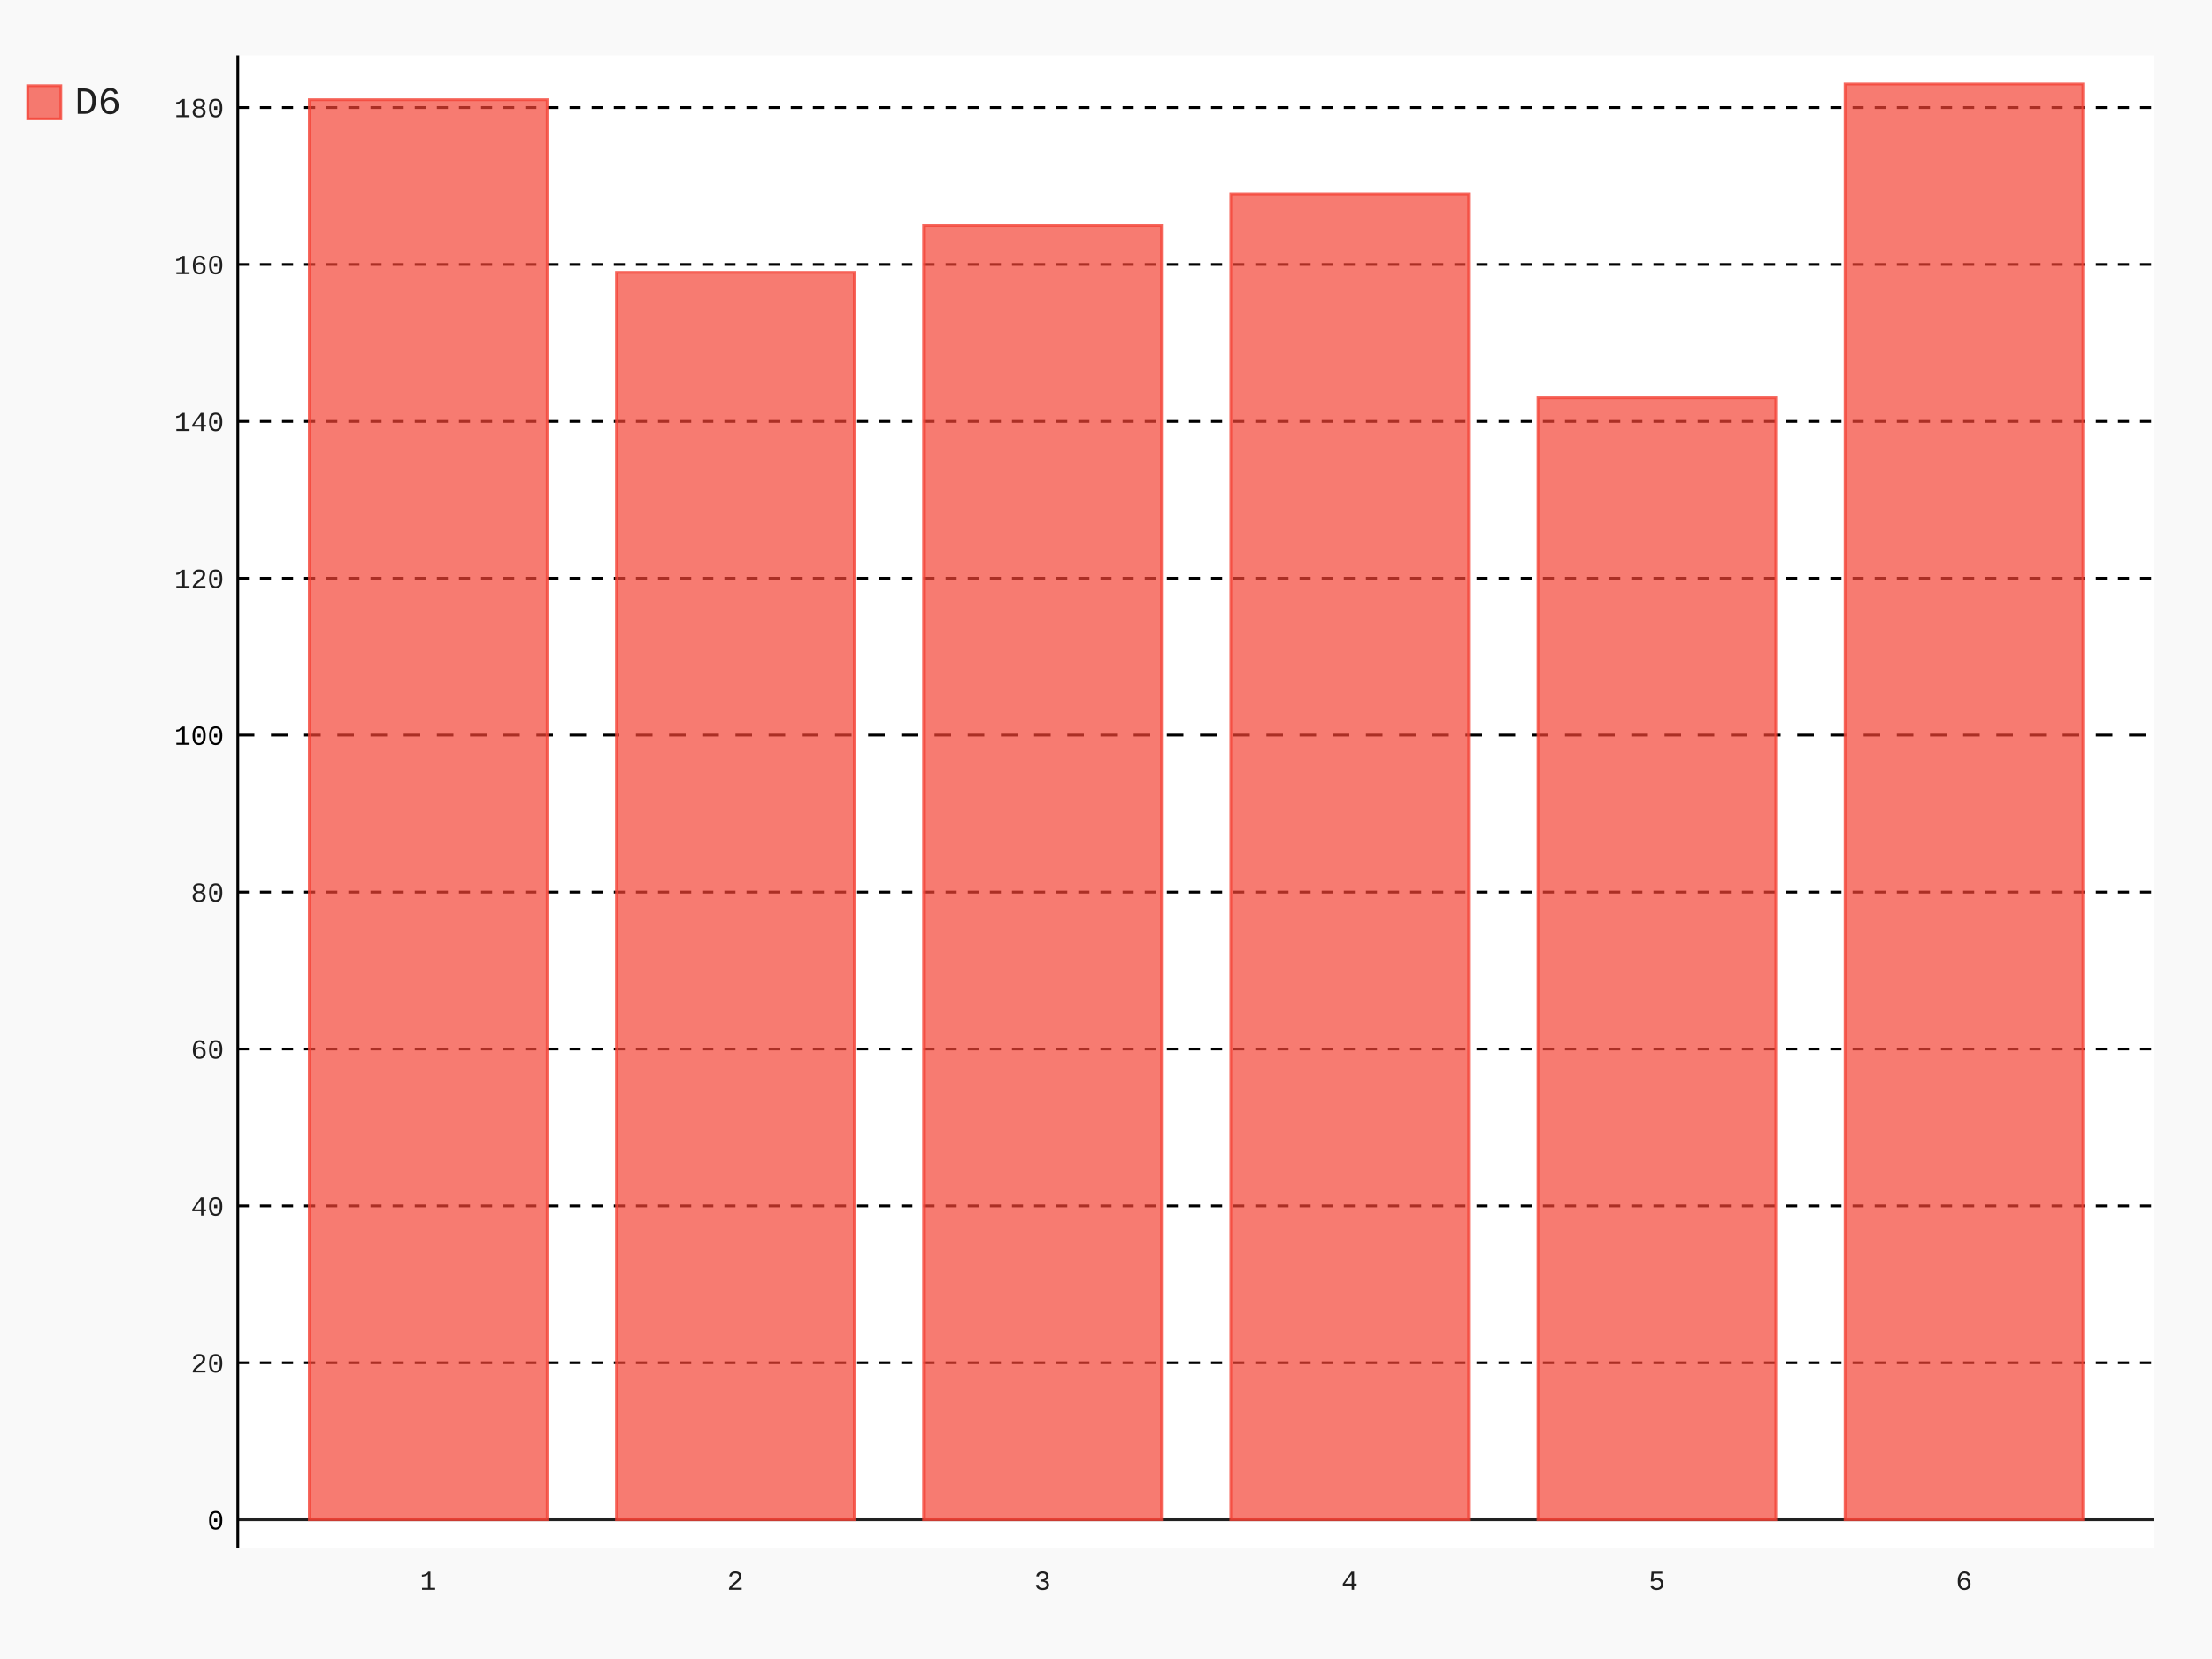
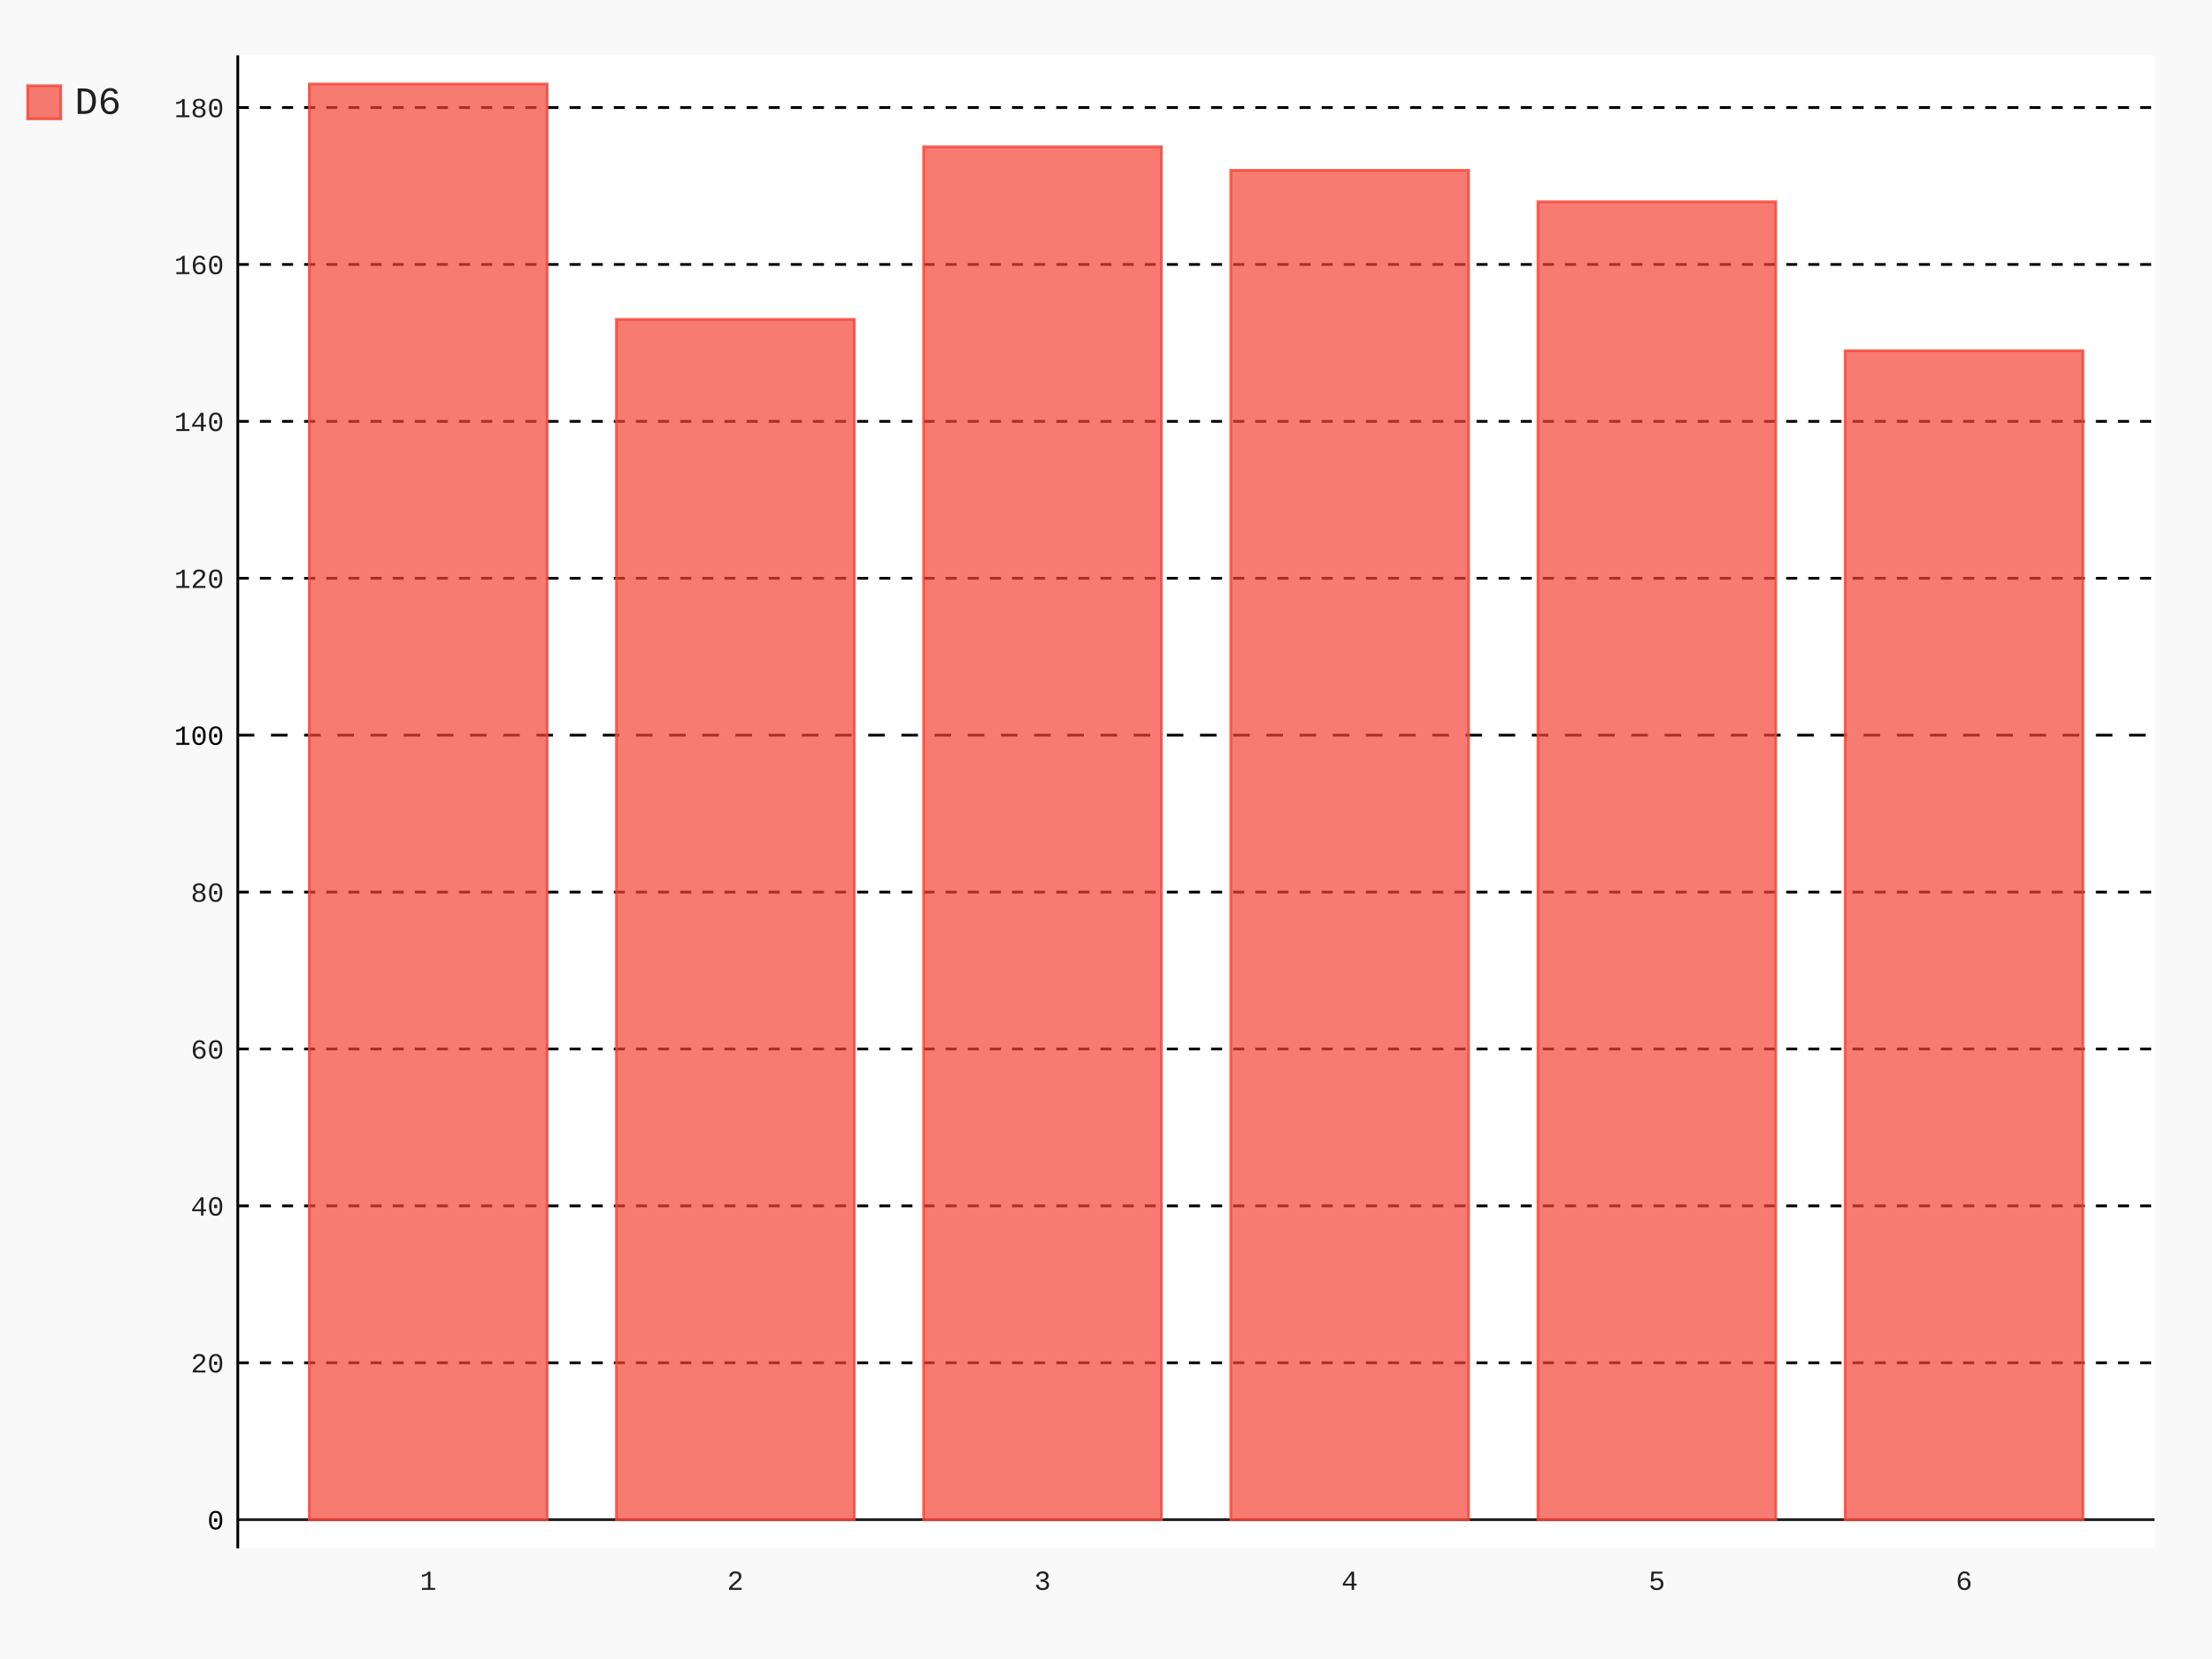
- <svg xmlns="http://www.w3.org/2000/svg" id="chart-67ebdf81-6e52-4fd3-94df-83a9bf62e38f" class="pygal-chart" viewBox="0 0 800 600">
+ <svg xmlns="http://www.w3.org/2000/svg" id="chart-3c51584b-267b-454c-a1cb-d7d9b95ce6e0" class="pygal-chart" viewBox="0 0 800 600">
  <defs>
-     <style type="text/css">#chart-67ebdf81-6e52-4fd3-94df-83a9bf62e38f{-webkit-user-select:none;-webkit-font-smoothing:antialiased;font-family:Consolas,"Liberation Mono",Menlo,Courier,monospace}#chart-67ebdf81-6e52-4fd3-94df-83a9bf62e38f .title{font-family:Consolas,"Liberation Mono",Menlo,Courier,monospace;font-size:16px}#chart-67ebdf81-6e52-4fd3-94df-83a9bf62e38f .legends .legend text{font-family:Consolas,"Liberation Mono",Menlo,Courier,monospace;font-size:14px}#chart-67ebdf81-6e52-4fd3-94df-83a9bf62e38f .axis text{font-family:Consolas,"Liberation Mono",Menlo,Courier,monospace;font-size:10px}#chart-67ebdf81-6e52-4fd3-94df-83a9bf62e38f .axis text.major{font-family:Consolas,"Liberation Mono",Menlo,Courier,monospace;font-size:10px}#chart-67ebdf81-6e52-4fd3-94df-83a9bf62e38f .text-overlay text.value{font-family:Consolas,"Liberation Mono",Menlo,Courier,monospace;font-size:16px}#chart-67ebdf81-6e52-4fd3-94df-83a9bf62e38f .text-overlay text.label{font-family:Consolas,"Liberation Mono",Menlo,Courier,monospace;font-size:10px}#chart-67ebdf81-6e52-4fd3-94df-83a9bf62e38f .tooltip{font-family:Consolas,"Liberation Mono",Menlo,Courier,monospace;font-size:14px}#chart-67ebdf81-6e52-4fd3-94df-83a9bf62e38f text.no_data{font-family:Consolas,"Liberation Mono",Menlo,Courier,monospace;font-size:64px}
- #chart-67ebdf81-6e52-4fd3-94df-83a9bf62e38f{background-color:rgba(249,249,249,1)}#chart-67ebdf81-6e52-4fd3-94df-83a9bf62e38f path,#chart-67ebdf81-6e52-4fd3-94df-83a9bf62e38f line,#chart-67ebdf81-6e52-4fd3-94df-83a9bf62e38f rect,#chart-67ebdf81-6e52-4fd3-94df-83a9bf62e38f circle{-webkit-transition:150ms;-moz-transition:150ms;transition:150ms}#chart-67ebdf81-6e52-4fd3-94df-83a9bf62e38f .graph &gt; .background{fill:rgba(249,249,249,1)}#chart-67ebdf81-6e52-4fd3-94df-83a9bf62e38f .plot &gt; .background{fill:rgba(255,255,255,1)}#chart-67ebdf81-6e52-4fd3-94df-83a9bf62e38f .graph{fill:rgba(0,0,0,.87)}#chart-67ebdf81-6e52-4fd3-94df-83a9bf62e38f text.no_data{fill:rgba(0,0,0,1)}#chart-67ebdf81-6e52-4fd3-94df-83a9bf62e38f .title{fill:rgba(0,0,0,1)}#chart-67ebdf81-6e52-4fd3-94df-83a9bf62e38f .legends .legend text{fill:rgba(0,0,0,.87)}#chart-67ebdf81-6e52-4fd3-94df-83a9bf62e38f .legends .legend:hover text{fill:rgba(0,0,0,1)}#chart-67ebdf81-6e52-4fd3-94df-83a9bf62e38f .axis .line{stroke:rgba(0,0,0,1)}#chart-67ebdf81-6e52-4fd3-94df-83a9bf62e38f .axis .guide.line{stroke:rgba(0,0,0,.54)}#chart-67ebdf81-6e52-4fd3-94df-83a9bf62e38f .axis .major.line{stroke:rgba(0,0,0,.87)}#chart-67ebdf81-6e52-4fd3-94df-83a9bf62e38f .axis text.major{fill:rgba(0,0,0,1)}#chart-67ebdf81-6e52-4fd3-94df-83a9bf62e38f .axis.y .guides:hover .guide.line,#chart-67ebdf81-6e52-4fd3-94df-83a9bf62e38f .line-graph .axis.x .guides:hover .guide.line,#chart-67ebdf81-6e52-4fd3-94df-83a9bf62e38f .stackedline-graph .axis.x .guides:hover .guide.line,#chart-67ebdf81-6e52-4fd3-94df-83a9bf62e38f .xy-graph .axis.x .guides:hover .guide.line{stroke:rgba(0,0,0,1)}#chart-67ebdf81-6e52-4fd3-94df-83a9bf62e38f .axis .guides:hover text{fill:rgba(0,0,0,1)}#chart-67ebdf81-6e52-4fd3-94df-83a9bf62e38f .reactive{fill-opacity:.7;stroke-opacity:.8;stroke-width:1}#chart-67ebdf81-6e52-4fd3-94df-83a9bf62e38f .ci{stroke:rgba(0,0,0,.87)}#chart-67ebdf81-6e52-4fd3-94df-83a9bf62e38f .reactive.active,#chart-67ebdf81-6e52-4fd3-94df-83a9bf62e38f .active .reactive{fill-opacity:.8;stroke-opacity:.9;stroke-width:4}#chart-67ebdf81-6e52-4fd3-94df-83a9bf62e38f .ci .reactive.active{stroke-width:1.5}#chart-67ebdf81-6e52-4fd3-94df-83a9bf62e38f .series text{fill:rgba(0,0,0,1)}#chart-67ebdf81-6e52-4fd3-94df-83a9bf62e38f .tooltip rect{fill:rgba(255,255,255,1);stroke:rgba(0,0,0,1);-webkit-transition:opacity 150ms;-moz-transition:opacity 150ms;transition:opacity 150ms}#chart-67ebdf81-6e52-4fd3-94df-83a9bf62e38f .tooltip .label{fill:rgba(0,0,0,.87)}#chart-67ebdf81-6e52-4fd3-94df-83a9bf62e38f .tooltip .label{fill:rgba(0,0,0,.87)}#chart-67ebdf81-6e52-4fd3-94df-83a9bf62e38f .tooltip .legend{font-size:.8em;fill:rgba(0,0,0,.54)}#chart-67ebdf81-6e52-4fd3-94df-83a9bf62e38f .tooltip .x_label{font-size:.6em;fill:rgba(0,0,0,1)}#chart-67ebdf81-6e52-4fd3-94df-83a9bf62e38f .tooltip .xlink{font-size:.5em;text-decoration:underline}#chart-67ebdf81-6e52-4fd3-94df-83a9bf62e38f .tooltip .value{font-size:1.5em}#chart-67ebdf81-6e52-4fd3-94df-83a9bf62e38f .bound{font-size:.5em}#chart-67ebdf81-6e52-4fd3-94df-83a9bf62e38f .max-value{font-size:.75em;fill:rgba(0,0,0,.54)}#chart-67ebdf81-6e52-4fd3-94df-83a9bf62e38f .map-element{fill:rgba(255,255,255,1);stroke:rgba(0,0,0,.54) !important}#chart-67ebdf81-6e52-4fd3-94df-83a9bf62e38f .map-element .reactive{fill-opacity:inherit;stroke-opacity:inherit}#chart-67ebdf81-6e52-4fd3-94df-83a9bf62e38f .color-0,#chart-67ebdf81-6e52-4fd3-94df-83a9bf62e38f .color-0 a:visited{stroke:#F44336;fill:#F44336}#chart-67ebdf81-6e52-4fd3-94df-83a9bf62e38f .text-overlay .color-0 text{fill:black}
- #chart-67ebdf81-6e52-4fd3-94df-83a9bf62e38f text.no_data{text-anchor:middle}#chart-67ebdf81-6e52-4fd3-94df-83a9bf62e38f .guide.line{fill:none}#chart-67ebdf81-6e52-4fd3-94df-83a9bf62e38f .centered{text-anchor:middle}#chart-67ebdf81-6e52-4fd3-94df-83a9bf62e38f .title{text-anchor:middle}#chart-67ebdf81-6e52-4fd3-94df-83a9bf62e38f .legends .legend text{fill-opacity:1}#chart-67ebdf81-6e52-4fd3-94df-83a9bf62e38f .axis.x text{text-anchor:middle}#chart-67ebdf81-6e52-4fd3-94df-83a9bf62e38f .axis.x:not(.web) text[transform]{text-anchor:start}#chart-67ebdf81-6e52-4fd3-94df-83a9bf62e38f .axis.x:not(.web) text[transform].backwards{text-anchor:end}#chart-67ebdf81-6e52-4fd3-94df-83a9bf62e38f .axis.y text{text-anchor:end}#chart-67ebdf81-6e52-4fd3-94df-83a9bf62e38f .axis.y text[transform].backwards{text-anchor:start}#chart-67ebdf81-6e52-4fd3-94df-83a9bf62e38f .axis.y2 text{text-anchor:start}#chart-67ebdf81-6e52-4fd3-94df-83a9bf62e38f .axis.y2 text[transform].backwards{text-anchor:end}#chart-67ebdf81-6e52-4fd3-94df-83a9bf62e38f .axis .guide.line{stroke-dasharray:4,4;stroke:black}#chart-67ebdf81-6e52-4fd3-94df-83a9bf62e38f .axis .major.guide.line{stroke-dasharray:6,6;stroke:black}#chart-67ebdf81-6e52-4fd3-94df-83a9bf62e38f .horizontal .axis.y .guide.line,#chart-67ebdf81-6e52-4fd3-94df-83a9bf62e38f .horizontal .axis.y2 .guide.line,#chart-67ebdf81-6e52-4fd3-94df-83a9bf62e38f .vertical .axis.x .guide.line{opacity:0}#chart-67ebdf81-6e52-4fd3-94df-83a9bf62e38f .horizontal .axis.always_show .guide.line,#chart-67ebdf81-6e52-4fd3-94df-83a9bf62e38f .vertical .axis.always_show .guide.line{opacity:1 !important}#chart-67ebdf81-6e52-4fd3-94df-83a9bf62e38f .axis.y .guides:hover .guide.line,#chart-67ebdf81-6e52-4fd3-94df-83a9bf62e38f .axis.y2 .guides:hover .guide.line,#chart-67ebdf81-6e52-4fd3-94df-83a9bf62e38f .axis.x .guides:hover .guide.line{opacity:1}#chart-67ebdf81-6e52-4fd3-94df-83a9bf62e38f .axis .guides:hover text{opacity:1}#chart-67ebdf81-6e52-4fd3-94df-83a9bf62e38f .nofill{fill:none}#chart-67ebdf81-6e52-4fd3-94df-83a9bf62e38f .subtle-fill{fill-opacity:.2}#chart-67ebdf81-6e52-4fd3-94df-83a9bf62e38f .dot{stroke-width:1px;fill-opacity:1;stroke-opacity:1}#chart-67ebdf81-6e52-4fd3-94df-83a9bf62e38f .dot.active{stroke-width:5px}#chart-67ebdf81-6e52-4fd3-94df-83a9bf62e38f .dot.negative{fill:transparent}#chart-67ebdf81-6e52-4fd3-94df-83a9bf62e38f text,#chart-67ebdf81-6e52-4fd3-94df-83a9bf62e38f tspan{stroke:none !important}#chart-67ebdf81-6e52-4fd3-94df-83a9bf62e38f .series text.active{opacity:1}#chart-67ebdf81-6e52-4fd3-94df-83a9bf62e38f .tooltip rect{fill-opacity:.95;stroke-width:.5}#chart-67ebdf81-6e52-4fd3-94df-83a9bf62e38f .tooltip text{fill-opacity:1}#chart-67ebdf81-6e52-4fd3-94df-83a9bf62e38f .showable{visibility:hidden}#chart-67ebdf81-6e52-4fd3-94df-83a9bf62e38f .showable.shown{visibility:visible}#chart-67ebdf81-6e52-4fd3-94df-83a9bf62e38f .gauge-background{fill:rgba(229,229,229,1);stroke:none}#chart-67ebdf81-6e52-4fd3-94df-83a9bf62e38f .bg-lines{stroke:rgba(249,249,249,1);stroke-width:2px}</style>
+     <style type="text/css">#chart-3c51584b-267b-454c-a1cb-d7d9b95ce6e0{-webkit-user-select:none;-webkit-font-smoothing:antialiased;font-family:Consolas,"Liberation Mono",Menlo,Courier,monospace}#chart-3c51584b-267b-454c-a1cb-d7d9b95ce6e0 .title{font-family:Consolas,"Liberation Mono",Menlo,Courier,monospace;font-size:16px}#chart-3c51584b-267b-454c-a1cb-d7d9b95ce6e0 .legends .legend text{font-family:Consolas,"Liberation Mono",Menlo,Courier,monospace;font-size:14px}#chart-3c51584b-267b-454c-a1cb-d7d9b95ce6e0 .axis text{font-family:Consolas,"Liberation Mono",Menlo,Courier,monospace;font-size:10px}#chart-3c51584b-267b-454c-a1cb-d7d9b95ce6e0 .axis text.major{font-family:Consolas,"Liberation Mono",Menlo,Courier,monospace;font-size:10px}#chart-3c51584b-267b-454c-a1cb-d7d9b95ce6e0 .text-overlay text.value{font-family:Consolas,"Liberation Mono",Menlo,Courier,monospace;font-size:16px}#chart-3c51584b-267b-454c-a1cb-d7d9b95ce6e0 .text-overlay text.label{font-family:Consolas,"Liberation Mono",Menlo,Courier,monospace;font-size:10px}#chart-3c51584b-267b-454c-a1cb-d7d9b95ce6e0 .tooltip{font-family:Consolas,"Liberation Mono",Menlo,Courier,monospace;font-size:14px}#chart-3c51584b-267b-454c-a1cb-d7d9b95ce6e0 text.no_data{font-family:Consolas,"Liberation Mono",Menlo,Courier,monospace;font-size:64px}
+ #chart-3c51584b-267b-454c-a1cb-d7d9b95ce6e0{background-color:rgba(249,249,249,1)}#chart-3c51584b-267b-454c-a1cb-d7d9b95ce6e0 path,#chart-3c51584b-267b-454c-a1cb-d7d9b95ce6e0 line,#chart-3c51584b-267b-454c-a1cb-d7d9b95ce6e0 rect,#chart-3c51584b-267b-454c-a1cb-d7d9b95ce6e0 circle{-webkit-transition:150ms;-moz-transition:150ms;transition:150ms}#chart-3c51584b-267b-454c-a1cb-d7d9b95ce6e0 .graph &gt; .background{fill:rgba(249,249,249,1)}#chart-3c51584b-267b-454c-a1cb-d7d9b95ce6e0 .plot &gt; .background{fill:rgba(255,255,255,1)}#chart-3c51584b-267b-454c-a1cb-d7d9b95ce6e0 .graph{fill:rgba(0,0,0,.87)}#chart-3c51584b-267b-454c-a1cb-d7d9b95ce6e0 text.no_data{fill:rgba(0,0,0,1)}#chart-3c51584b-267b-454c-a1cb-d7d9b95ce6e0 .title{fill:rgba(0,0,0,1)}#chart-3c51584b-267b-454c-a1cb-d7d9b95ce6e0 .legends .legend text{fill:rgba(0,0,0,.87)}#chart-3c51584b-267b-454c-a1cb-d7d9b95ce6e0 .legends .legend:hover text{fill:rgba(0,0,0,1)}#chart-3c51584b-267b-454c-a1cb-d7d9b95ce6e0 .axis .line{stroke:rgba(0,0,0,1)}#chart-3c51584b-267b-454c-a1cb-d7d9b95ce6e0 .axis .guide.line{stroke:rgba(0,0,0,.54)}#chart-3c51584b-267b-454c-a1cb-d7d9b95ce6e0 .axis .major.line{stroke:rgba(0,0,0,.87)}#chart-3c51584b-267b-454c-a1cb-d7d9b95ce6e0 .axis text.major{fill:rgba(0,0,0,1)}#chart-3c51584b-267b-454c-a1cb-d7d9b95ce6e0 .axis.y .guides:hover .guide.line,#chart-3c51584b-267b-454c-a1cb-d7d9b95ce6e0 .line-graph .axis.x .guides:hover .guide.line,#chart-3c51584b-267b-454c-a1cb-d7d9b95ce6e0 .stackedline-graph .axis.x .guides:hover .guide.line,#chart-3c51584b-267b-454c-a1cb-d7d9b95ce6e0 .xy-graph .axis.x .guides:hover .guide.line{stroke:rgba(0,0,0,1)}#chart-3c51584b-267b-454c-a1cb-d7d9b95ce6e0 .axis .guides:hover text{fill:rgba(0,0,0,1)}#chart-3c51584b-267b-454c-a1cb-d7d9b95ce6e0 .reactive{fill-opacity:.7;stroke-opacity:.8;stroke-width:1}#chart-3c51584b-267b-454c-a1cb-d7d9b95ce6e0 .ci{stroke:rgba(0,0,0,.87)}#chart-3c51584b-267b-454c-a1cb-d7d9b95ce6e0 .reactive.active,#chart-3c51584b-267b-454c-a1cb-d7d9b95ce6e0 .active .reactive{fill-opacity:.8;stroke-opacity:.9;stroke-width:4}#chart-3c51584b-267b-454c-a1cb-d7d9b95ce6e0 .ci .reactive.active{stroke-width:1.5}#chart-3c51584b-267b-454c-a1cb-d7d9b95ce6e0 .series text{fill:rgba(0,0,0,1)}#chart-3c51584b-267b-454c-a1cb-d7d9b95ce6e0 .tooltip rect{fill:rgba(255,255,255,1);stroke:rgba(0,0,0,1);-webkit-transition:opacity 150ms;-moz-transition:opacity 150ms;transition:opacity 150ms}#chart-3c51584b-267b-454c-a1cb-d7d9b95ce6e0 .tooltip .label{fill:rgba(0,0,0,.87)}#chart-3c51584b-267b-454c-a1cb-d7d9b95ce6e0 .tooltip .label{fill:rgba(0,0,0,.87)}#chart-3c51584b-267b-454c-a1cb-d7d9b95ce6e0 .tooltip .legend{font-size:.8em;fill:rgba(0,0,0,.54)}#chart-3c51584b-267b-454c-a1cb-d7d9b95ce6e0 .tooltip .x_label{font-size:.6em;fill:rgba(0,0,0,1)}#chart-3c51584b-267b-454c-a1cb-d7d9b95ce6e0 .tooltip .xlink{font-size:.5em;text-decoration:underline}#chart-3c51584b-267b-454c-a1cb-d7d9b95ce6e0 .tooltip .value{font-size:1.5em}#chart-3c51584b-267b-454c-a1cb-d7d9b95ce6e0 .bound{font-size:.5em}#chart-3c51584b-267b-454c-a1cb-d7d9b95ce6e0 .max-value{font-size:.75em;fill:rgba(0,0,0,.54)}#chart-3c51584b-267b-454c-a1cb-d7d9b95ce6e0 .map-element{fill:rgba(255,255,255,1);stroke:rgba(0,0,0,.54) !important}#chart-3c51584b-267b-454c-a1cb-d7d9b95ce6e0 .map-element .reactive{fill-opacity:inherit;stroke-opacity:inherit}#chart-3c51584b-267b-454c-a1cb-d7d9b95ce6e0 .color-0,#chart-3c51584b-267b-454c-a1cb-d7d9b95ce6e0 .color-0 a:visited{stroke:#F44336;fill:#F44336}#chart-3c51584b-267b-454c-a1cb-d7d9b95ce6e0 .text-overlay .color-0 text{fill:black}
+ #chart-3c51584b-267b-454c-a1cb-d7d9b95ce6e0 text.no_data{text-anchor:middle}#chart-3c51584b-267b-454c-a1cb-d7d9b95ce6e0 .guide.line{fill:none}#chart-3c51584b-267b-454c-a1cb-d7d9b95ce6e0 .centered{text-anchor:middle}#chart-3c51584b-267b-454c-a1cb-d7d9b95ce6e0 .title{text-anchor:middle}#chart-3c51584b-267b-454c-a1cb-d7d9b95ce6e0 .legends .legend text{fill-opacity:1}#chart-3c51584b-267b-454c-a1cb-d7d9b95ce6e0 .axis.x text{text-anchor:middle}#chart-3c51584b-267b-454c-a1cb-d7d9b95ce6e0 .axis.x:not(.web) text[transform]{text-anchor:start}#chart-3c51584b-267b-454c-a1cb-d7d9b95ce6e0 .axis.x:not(.web) text[transform].backwards{text-anchor:end}#chart-3c51584b-267b-454c-a1cb-d7d9b95ce6e0 .axis.y text{text-anchor:end}#chart-3c51584b-267b-454c-a1cb-d7d9b95ce6e0 .axis.y text[transform].backwards{text-anchor:start}#chart-3c51584b-267b-454c-a1cb-d7d9b95ce6e0 .axis.y2 text{text-anchor:start}#chart-3c51584b-267b-454c-a1cb-d7d9b95ce6e0 .axis.y2 text[transform].backwards{text-anchor:end}#chart-3c51584b-267b-454c-a1cb-d7d9b95ce6e0 .axis .guide.line{stroke-dasharray:4,4;stroke:black}#chart-3c51584b-267b-454c-a1cb-d7d9b95ce6e0 .axis .major.guide.line{stroke-dasharray:6,6;stroke:black}#chart-3c51584b-267b-454c-a1cb-d7d9b95ce6e0 .horizontal .axis.y .guide.line,#chart-3c51584b-267b-454c-a1cb-d7d9b95ce6e0 .horizontal .axis.y2 .guide.line,#chart-3c51584b-267b-454c-a1cb-d7d9b95ce6e0 .vertical .axis.x .guide.line{opacity:0}#chart-3c51584b-267b-454c-a1cb-d7d9b95ce6e0 .horizontal .axis.always_show .guide.line,#chart-3c51584b-267b-454c-a1cb-d7d9b95ce6e0 .vertical .axis.always_show .guide.line{opacity:1 !important}#chart-3c51584b-267b-454c-a1cb-d7d9b95ce6e0 .axis.y .guides:hover .guide.line,#chart-3c51584b-267b-454c-a1cb-d7d9b95ce6e0 .axis.y2 .guides:hover .guide.line,#chart-3c51584b-267b-454c-a1cb-d7d9b95ce6e0 .axis.x .guides:hover .guide.line{opacity:1}#chart-3c51584b-267b-454c-a1cb-d7d9b95ce6e0 .axis .guides:hover text{opacity:1}#chart-3c51584b-267b-454c-a1cb-d7d9b95ce6e0 .nofill{fill:none}#chart-3c51584b-267b-454c-a1cb-d7d9b95ce6e0 .subtle-fill{fill-opacity:.2}#chart-3c51584b-267b-454c-a1cb-d7d9b95ce6e0 .dot{stroke-width:1px;fill-opacity:1;stroke-opacity:1}#chart-3c51584b-267b-454c-a1cb-d7d9b95ce6e0 .dot.active{stroke-width:5px}#chart-3c51584b-267b-454c-a1cb-d7d9b95ce6e0 .dot.negative{fill:transparent}#chart-3c51584b-267b-454c-a1cb-d7d9b95ce6e0 text,#chart-3c51584b-267b-454c-a1cb-d7d9b95ce6e0 tspan{stroke:none !important}#chart-3c51584b-267b-454c-a1cb-d7d9b95ce6e0 .series text.active{opacity:1}#chart-3c51584b-267b-454c-a1cb-d7d9b95ce6e0 .tooltip rect{fill-opacity:.95;stroke-width:.5}#chart-3c51584b-267b-454c-a1cb-d7d9b95ce6e0 .tooltip text{fill-opacity:1}#chart-3c51584b-267b-454c-a1cb-d7d9b95ce6e0 .showable{visibility:hidden}#chart-3c51584b-267b-454c-a1cb-d7d9b95ce6e0 .showable.shown{visibility:visible}#chart-3c51584b-267b-454c-a1cb-d7d9b95ce6e0 .gauge-background{fill:rgba(229,229,229,1);stroke:none}#chart-3c51584b-267b-454c-a1cb-d7d9b95ce6e0 .bg-lines{stroke:rgba(249,249,249,1);stroke-width:2px}</style>
  </defs>
  <g class="graph bar-graph vertical">
    <rect x="0" y="0" width="800" height="600" class="background" />
    <g transform="translate(86, 20)" class="plot">
      <rect x="0" y="0" width="693.2" height="540" class="background" />
      <g class="axis y always_show">
        <g class="guides">
          <path d="M0 529.615 h693.2" class="axis major line" />
          <text x="-5" y="533.115" class="major">0</text>
        </g>
        <g class="guides">
          <path d="M0 472.869 h693.2" class="guide line" />
          <text x="-5" y="476.369" class="">20</text>
        </g>
        <g class="guides">
          <path d="M0 416.122 h693.2" class="guide line" />
          <text x="-5" y="419.622" class="">40</text>
        </g>
        <g class="guides">
          <path d="M0 359.376 h693.2" class="guide line" />
          <text x="-5" y="362.876" class="">60</text>
        </g>
        <g class="guides">
          <path d="M0 302.629 h693.2" class="guide line" />
          <text x="-5" y="306.129" class="">80</text>
        </g>
        <g class="guides">
          <path d="M0 245.883 h693.2" class="major guide line" />
          <text x="-5" y="249.383" class="major">100</text>
        </g>
        <g class="guides">
          <path d="M0 189.136 h693.2" class="guide line" />
          <text x="-5" y="192.636" class="">120</text>
        </g>
        <g class="guides">
          <path d="M0 132.39 h693.2" class="guide line" />
          <text x="-5" y="135.89" class="">140</text>
        </g>
        <g class="guides">
          <path d="M0 75.643 h693.2" class="guide line" />
          <text x="-5" y="79.143" class="">160</text>
        </g>
        <g class="guides">
          <path d="M0 18.897 h693.2" class="guide line" />
          <text x="-5" y="22.397" class="">180</text>
        </g>
      </g>
      <g class="axis x">
        <path d="M0 0 v540" class="line" />
        <g class="guides">
          <path d="M68.876 0 v540" class="guide line" />
          <text x="68.876" y="555.0" class="">1</text>
        </g>
        <g class="guides">
          <path d="M179.965 0 v540" class="guide line" />
          <text x="179.965" y="555.0" class="">2</text>
        </g>
        <g class="guides">
          <path d="M291.055 0 v540" class="guide line" />
          <text x="291.055" y="555.0" class="">3</text>
        </g>
        <g class="guides">
          <path d="M402.145 0 v540" class="guide line" />
          <text x="402.145" y="555.0" class="">4</text>
        </g>
        <g class="guides">
          <path d="M513.235 0 v540" class="guide line" />
          <text x="513.235" y="555.0" class="">5</text>
        </g>
        <g class="guides">
          <path d="M624.324 0 v540" class="guide line" />
          <text x="624.324" y="555.0" class="">6</text>
        </g>
      </g>
      <g class="series serie-0 color-0">
        <g class="bars">
          <g class="bar">
-             <rect x="25.862" y="16.059" rx="0" ry="0" width="86.028" height="513.556" class="rect reactive tooltip-trigger" />
+             <rect x="25.862" y="10.385" rx="0" ry="0" width="86.028" height="519.231" class="rect reactive tooltip-trigger" />
          </g>
          <g class="bar">
-             <rect x="136.951" y="78.48" rx="0" ry="0" width="86.028" height="451.135" class="rect reactive tooltip-trigger" />
+             <rect x="136.951" y="95.504" rx="0" ry="0" width="86.028" height="434.111" class="rect reactive tooltip-trigger" />
          </g>
          <g class="bar">
-             <rect x="248.041" y="61.456" rx="0" ry="0" width="86.028" height="468.159" class="rect reactive tooltip-trigger" />
+             <rect x="248.041" y="33.083" rx="0" ry="0" width="86.028" height="496.532" class="rect reactive tooltip-trigger" />
          </g>
          <g class="bar">
-             <rect x="359.131" y="50.107" rx="0" ry="0" width="86.028" height="479.508" class="rect reactive tooltip-trigger" />
+             <rect x="359.131" y="41.595" rx="0" ry="0" width="86.028" height="488.02" class="rect reactive tooltip-trigger" />
          </g>
          <g class="bar">
-             <rect x="470.221" y="123.878" rx="0" ry="0" width="86.028" height="405.738" class="rect reactive tooltip-trigger" />
+             <rect x="470.221" y="52.945" rx="0" ry="0" width="86.028" height="476.671" class="rect reactive tooltip-trigger" />
          </g>
          <g class="bar">
-             <rect x="581.31" y="10.385" rx="0" ry="0" width="86.028" height="519.231" class="rect reactive tooltip-trigger" />
+             <rect x="581.31" y="106.854" rx="0" ry="0" width="86.028" height="422.762" class="rect reactive tooltip-trigger" />
          </g>
        </g>
      </g>
    </g>
    <g class="titles" />
    <g transform="translate(86, 20)" class="plot overlay">
      <g class="series serie-0 color-0" />
    </g>
    <g transform="translate(86, 20)" class="plot text-overlay">
      <g class="series serie-0 color-0" />
    </g>
    <g transform="translate(86, 20)" class="plot tooltip-overlay">
      <g transform="translate(0 0)" style="opacity: 0" class="tooltip">
        <rect rx="0" ry="0" width="0" height="0" class="tooltip-box" />
        <g class="text" />
      </g>
    </g>
    <g transform="translate(10, 30)" class="legends">
      <g id="activate-serie-0" class="legend reactive activate-serie">
        <rect x="0.0" y="1.0" width="12" height="12" class="color-0 reactive" />
        <text x="17.0" y="11.2">D6</text>
      </g>
    </g>
    <g transform="translate(790, 30)" class="legends" />
  </g>
</svg>
